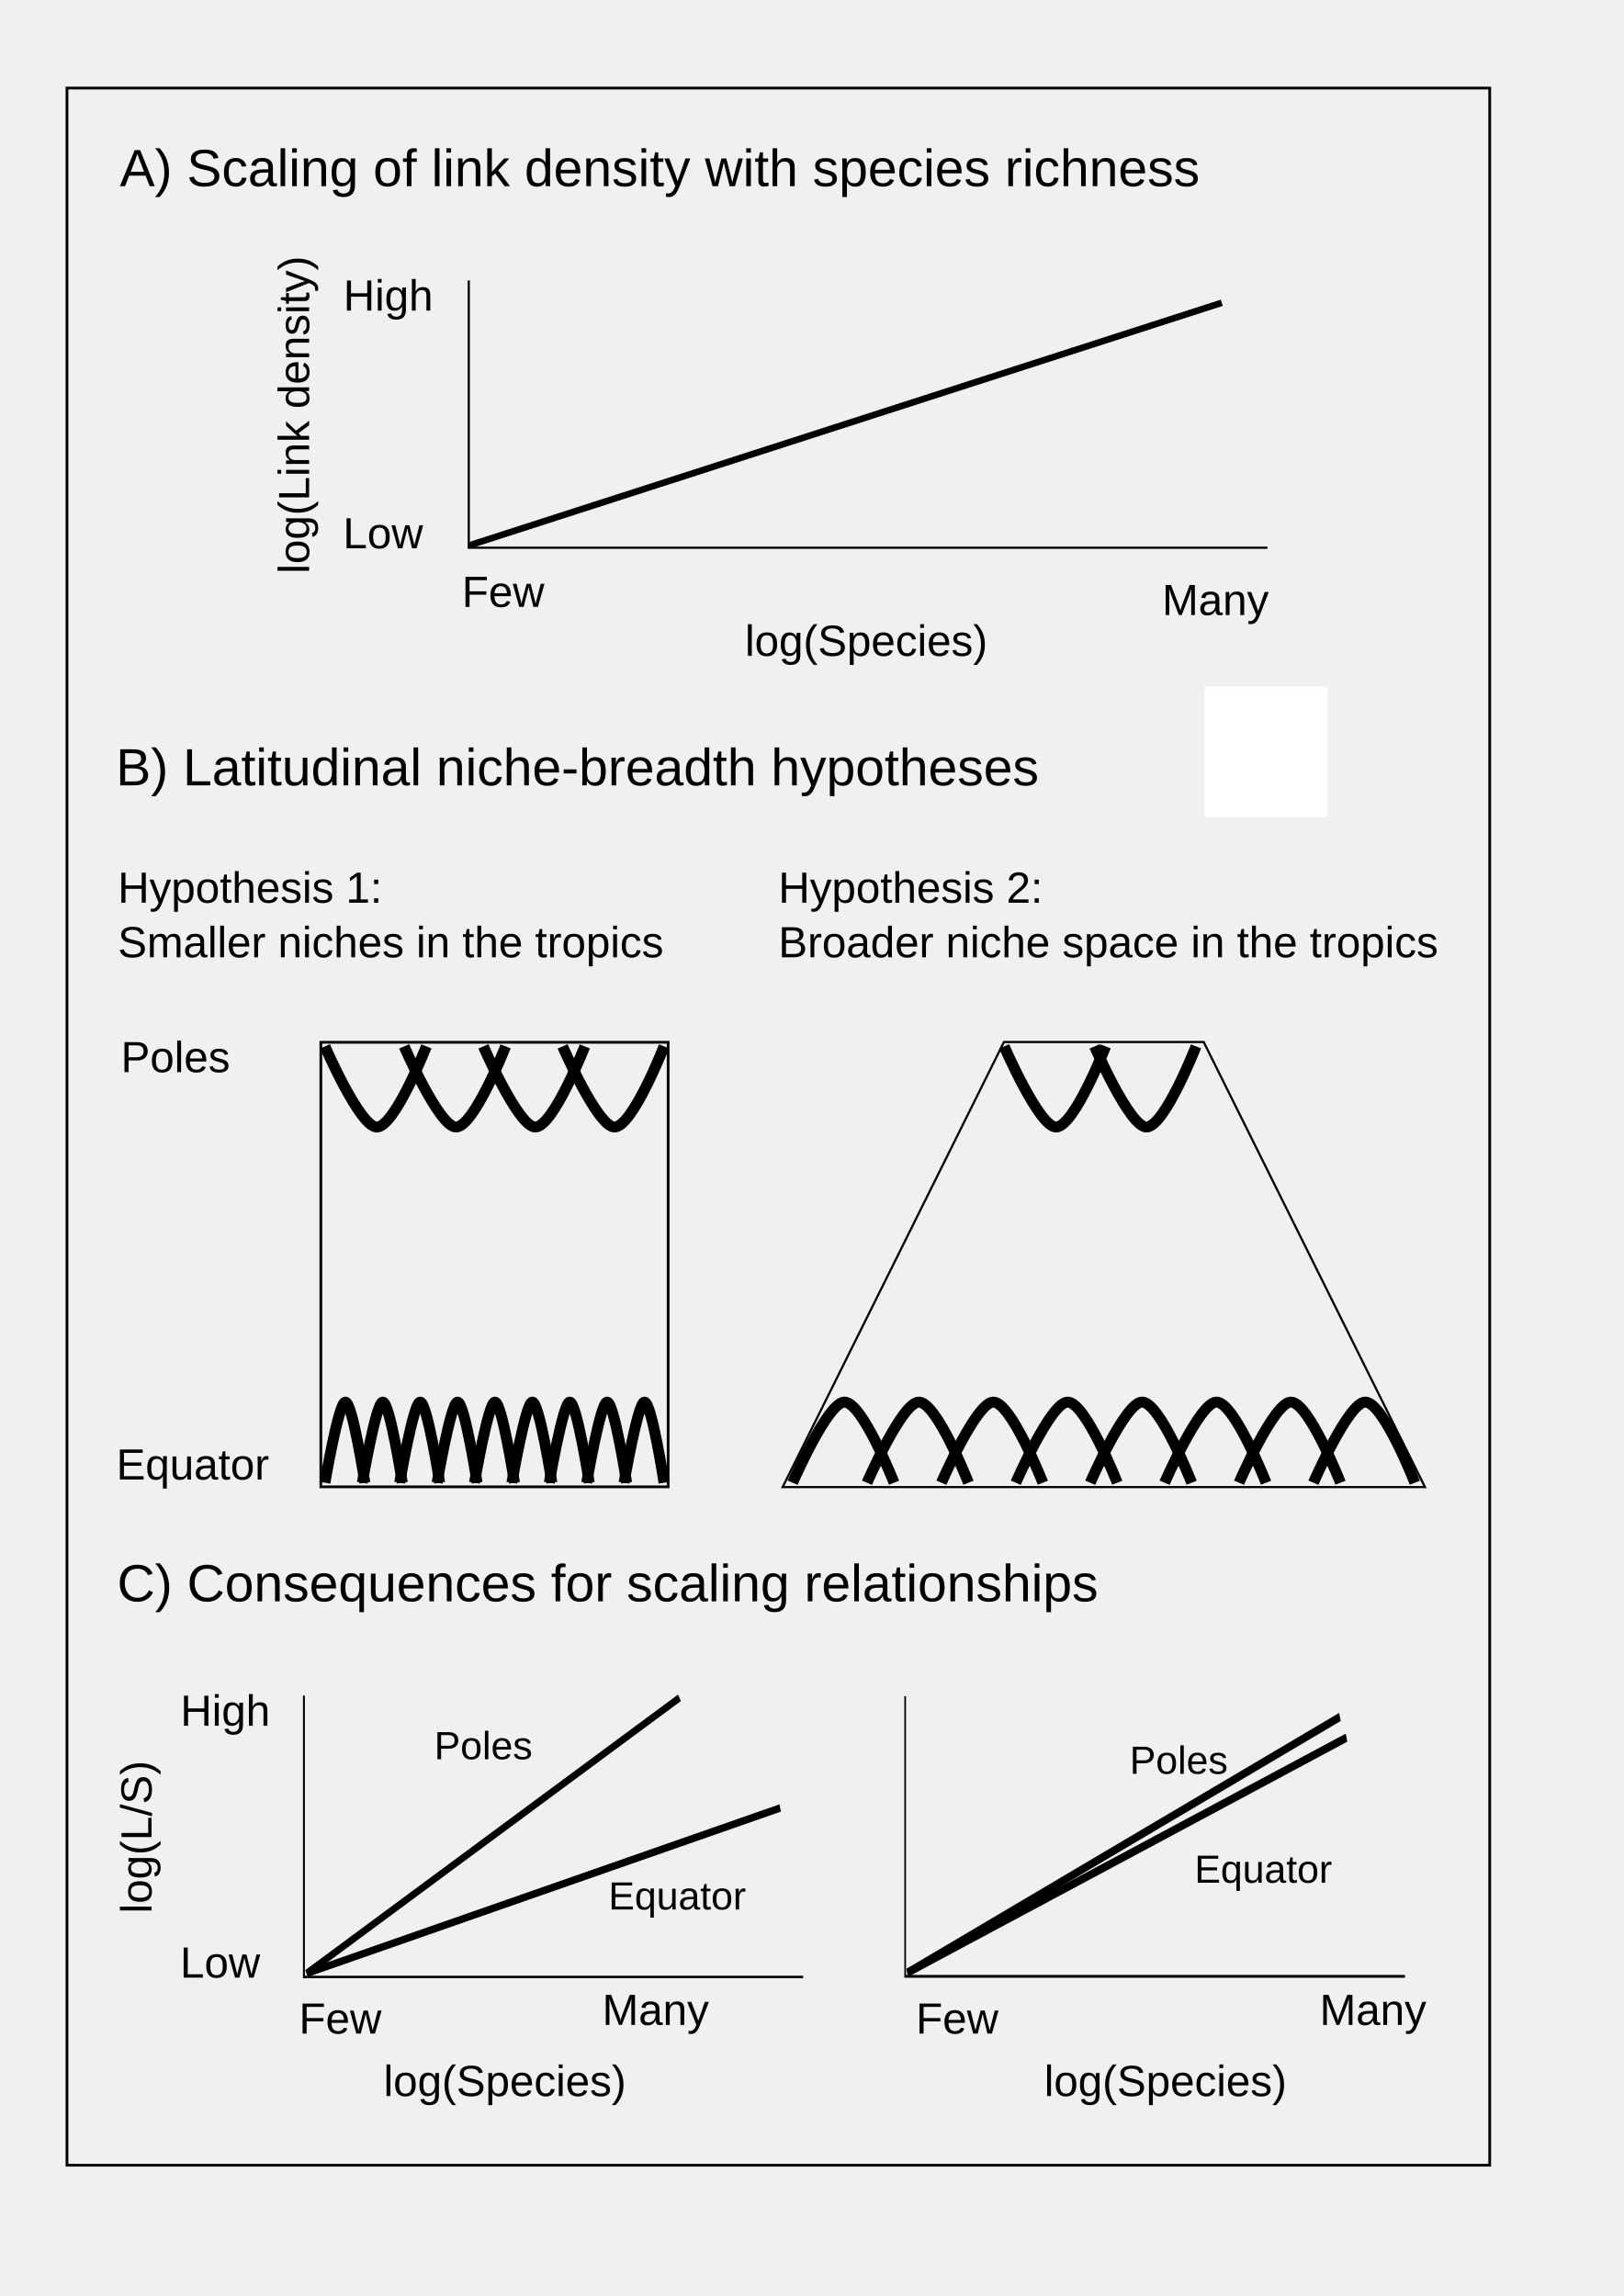
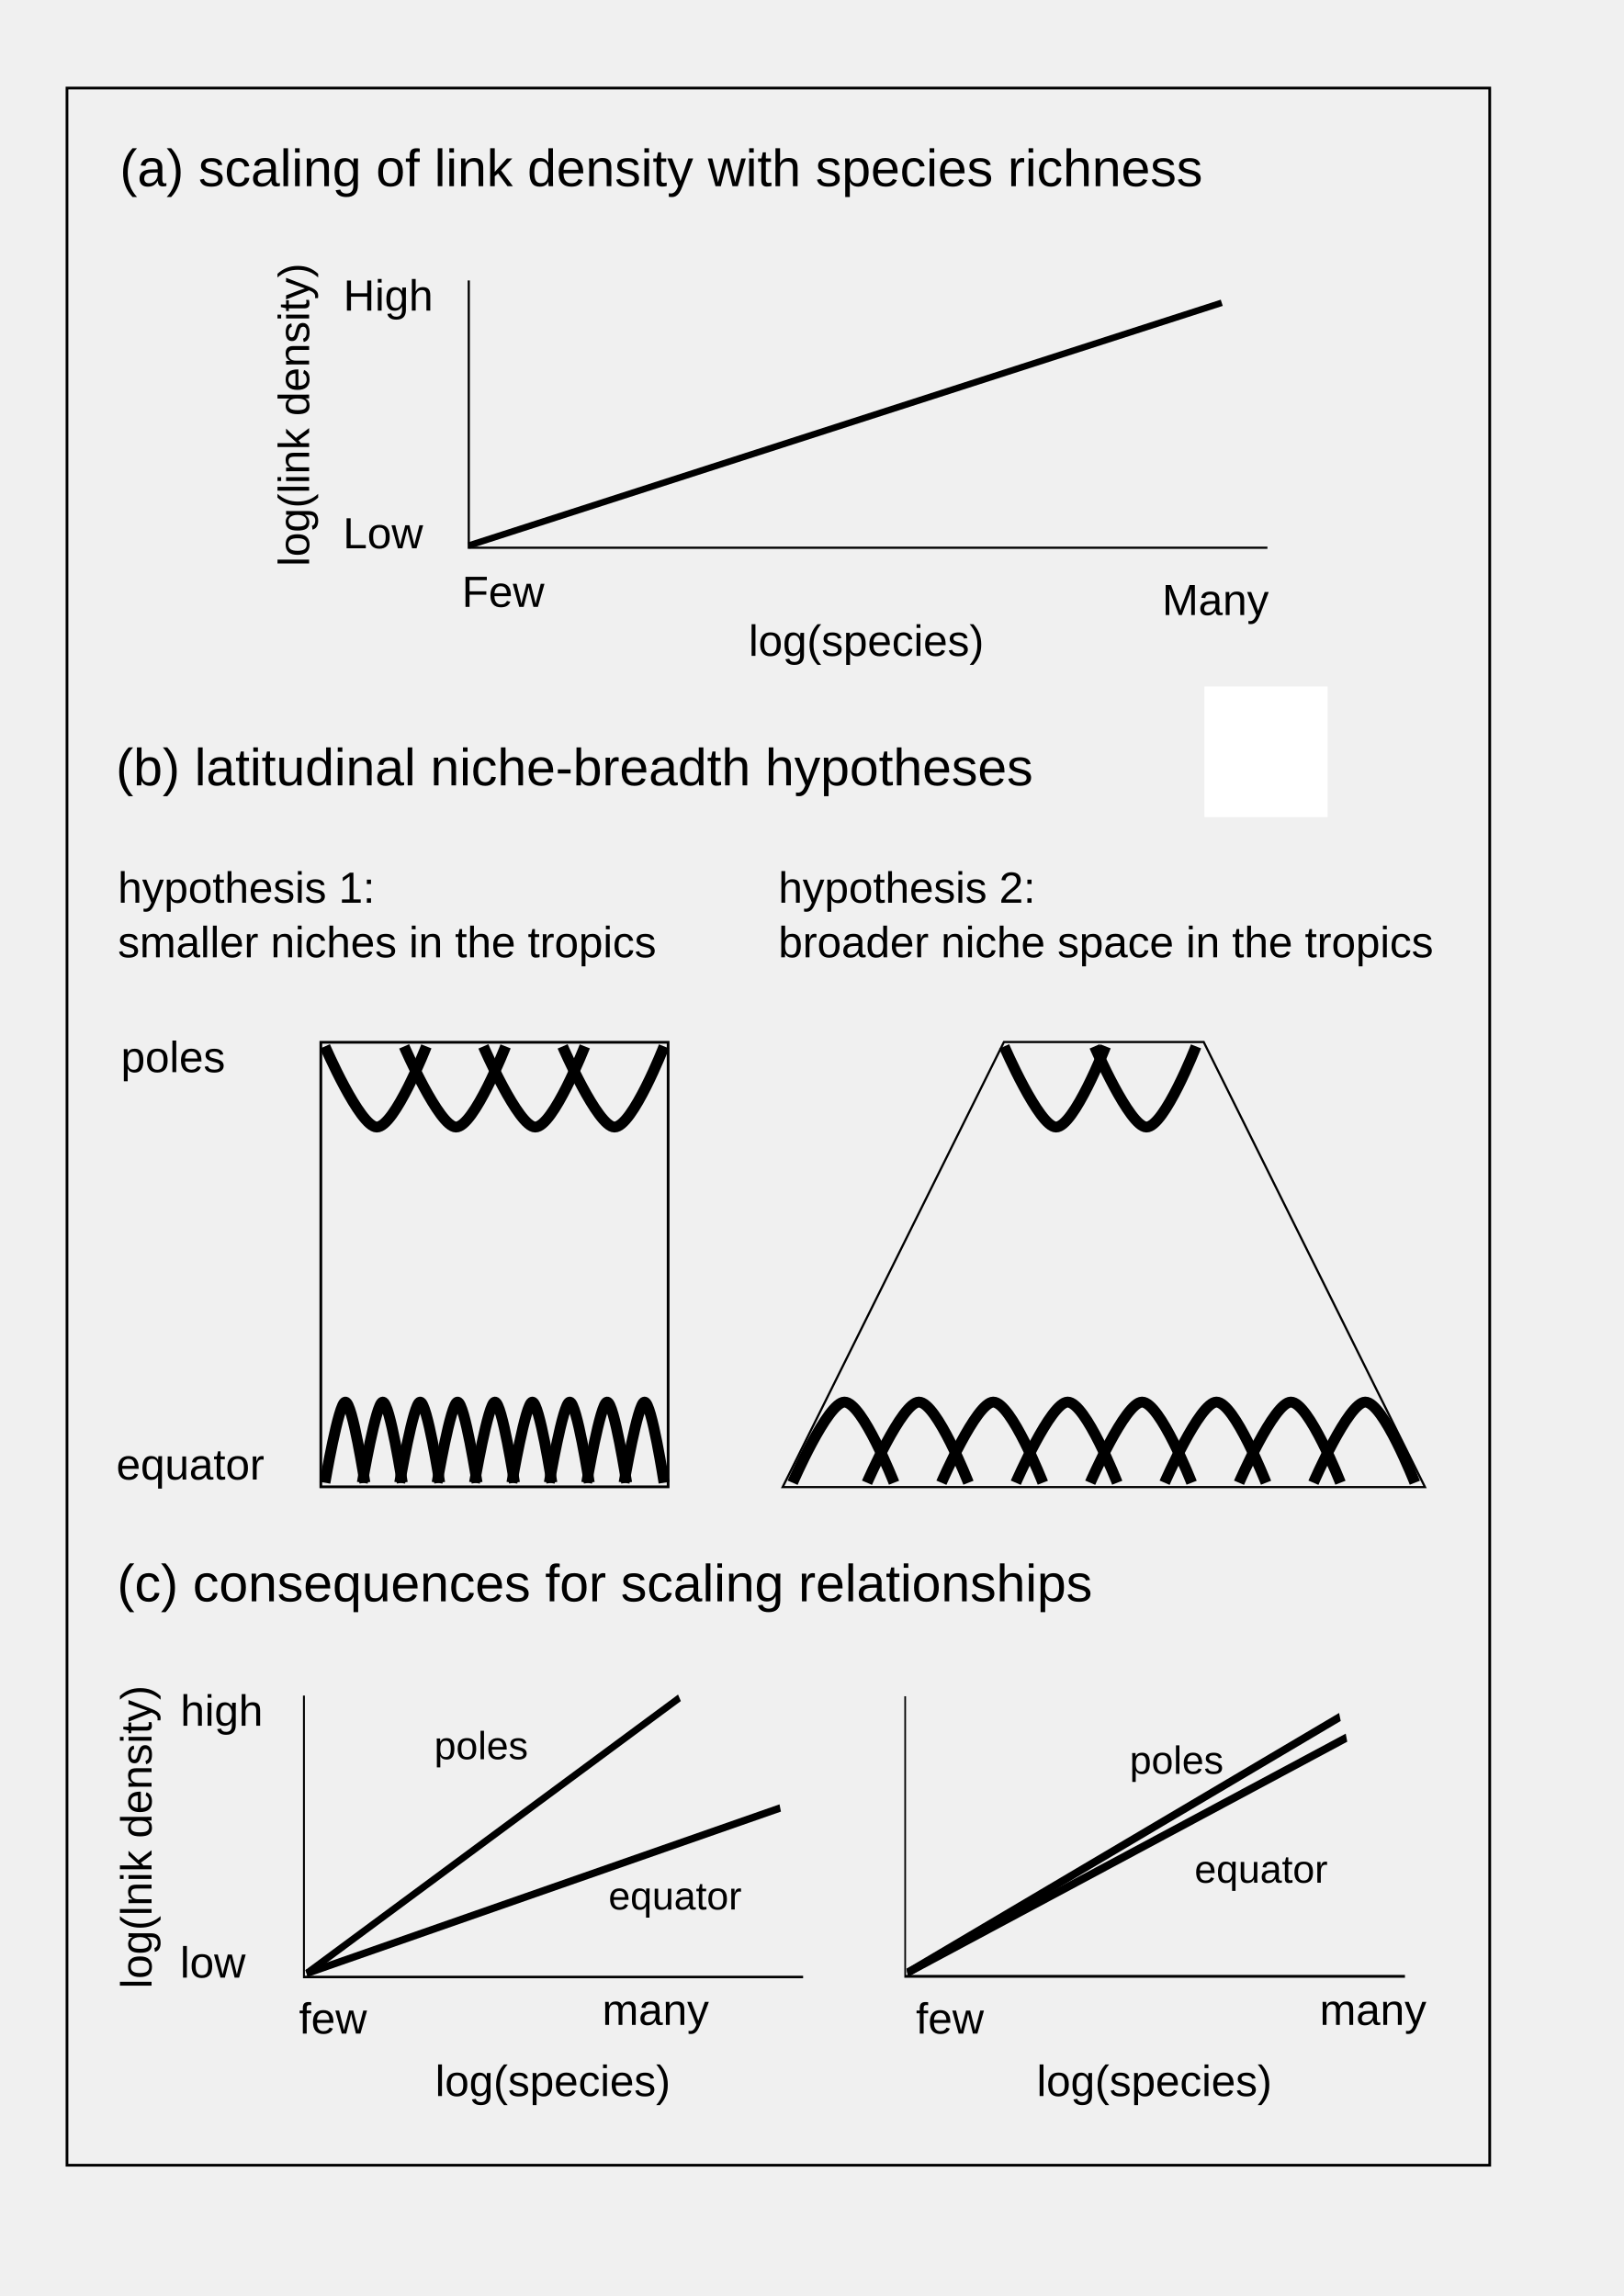
<svg xmlns="http://www.w3.org/2000/svg" width="744.094" height="1052.362" id="svg2" version="1.1">
  <defs id="defs4">
    <marker orient="auto" refY="0.0" refX="0.0" id="Arrow1Send" style="overflow:visible;">
      <path id="path4469" d="M 0.0,0.0 L 5.0,-5.0 L -12.5,0.0 L 5.0,5.0 L 0.0,0.0 z " style="fill-rule:evenodd;stroke:#000000;stroke-width:1.0pt;" transform="scale(0.2) rotate(180) translate(6,0)" />
    </marker>
    <marker orient="auto" refY="0.0" refX="0.0" id="Arrow1Mend" style="overflow:visible;">
      <path id="path4463" d="M 0.0,0.0 L 5.0,-5.0 L -12.5,0.0 L 5.0,5.0 L 0.0,0.0 z " style="fill-rule:evenodd;stroke:#000000;stroke-width:1.0pt;" transform="scale(0.4) rotate(180) translate(10,0)" />
    </marker>
    <marker orient="auto" refY="0" refX="0" id="Arrow1Send-9" style="overflow:visible">
      <path id="path4469-0" d="M 0,0 5,-5 -12.5,0 5,5 0,0 z" style="fill-rule:evenodd;stroke:#000000;stroke-width:1pt" transform="matrix(-0.2,0,0,-0.2,-1.2,0)" />
    </marker>
  </defs>
  <g id="layer1">
    <rect style="fill:none;stroke:#000000;stroke-width:1.25;stroke-miterlimit:4;stroke-opacity:1;stroke-dasharray:none;stroke-dashoffset:0" id="rect2985" width="652" height="952.056" x="30.698" y="40.362" />
    <text xml:space="preserve" style="font-size:40px;font-style:normal;font-variant:normal;font-weight:normal;font-stretch:normal;line-height:125%;letter-spacing:0px;word-spacing:0px;fill:#000000;fill-opacity:1;stroke:none;font-family:Arial;-inkscape-font-specification:Arial" x="53.132" y="359.953" id="text3019">
-       <tspan id="tspan3021" x="53.132" y="359.953" style="font-size:24px">B) Latitudinal niche-breadth hypotheses</tspan>
+       <tspan id="tspan3021" x="53.132" y="359.953" style="font-size:24px">(b) latitudinal niche-breadth hypotheses</tspan>
    </text>
    <text xml:space="preserve" style="font-size:40px;font-style:normal;font-variant:normal;font-weight:normal;font-stretch:normal;line-height:125%;letter-spacing:0px;word-spacing:0px;fill:#000000;fill-opacity:1;stroke:none;font-family:Arial;-inkscape-font-specification:Arial" x="54.925" y="85.327" id="text3191">
-       <tspan id="tspan3193" x="54.925" y="85.327" style="font-size:24px">A) Scaling of link density with species richness</tspan>
+       <tspan id="tspan3193" x="54.925" y="85.327" style="font-size:24px">(a) scaling of link density with species richness</tspan>
    </text>
-     <text xml:space="preserve" style="font-size:40px;font-style:normal;font-variant:normal;font-weight:normal;font-stretch:normal;line-height:125%;letter-spacing:0px;word-spacing:0px;fill:#000000;fill-opacity:1;stroke:none;font-family:Arial;-inkscape-font-specification:Arial" x="341.409" y="300.609" id="text3107-6">
-       <tspan id="tspan3109-1" x="341.409" y="300.609" style="font-size:20px">log(Species)</tspan>
+     <text xml:space="preserve" style="font-size:40px;font-style:normal;font-variant:normal;font-weight:normal;font-stretch:normal;line-height:125%;letter-spacing:0px;word-spacing:0px;fill:#000000;fill-opacity:1;stroke:none;font-family:Arial;-inkscape-font-specification:Arial" x="343.088" y="300.609" id="text3107-6">
+       <tspan id="tspan3109-1" x="343.088" y="300.609" style="font-size:20px">log(species)</tspan>
    </text>
    <text xml:space="preserve" style="font-size:40px;font-style:normal;font-variant:normal;font-weight:normal;font-stretch:normal;line-height:125%;letter-spacing:0px;word-spacing:0px;fill:#000000;fill-opacity:1;stroke:none;font-family:Arial;-inkscape-font-specification:Arial" x="532.552" y="281.898" id="text2999-8">
      <tspan id="tspan3001-2" x="532.552" y="281.898" style="font-size:20px">Many</tspan>
    </text>
    <text xml:space="preserve" style="font-size:40px;font-style:normal;font-variant:normal;font-weight:normal;font-stretch:normal;line-height:125%;letter-spacing:0px;word-spacing:0px;fill:#000000;fill-opacity:1;stroke:none;font-family:Arial;-inkscape-font-specification:Arial" x="211.681" y="278.158" id="text3003-4">
      <tspan id="tspan3005-5" x="211.681" y="278.158" style="font-size:20px">Few</tspan>
    </text>
    <text xml:space="preserve" style="font-size:40px;font-style:normal;font-variant:normal;font-weight:normal;font-stretch:normal;line-height:125%;letter-spacing:0px;word-spacing:0px;fill:#000000;fill-opacity:1;stroke:none;font-family:Arial;-inkscape-font-specification:Arial" x="157.188" y="251.313" id="text3007-1">
      <tspan id="tspan3009-7" x="157.188" y="251.313" style="font-size:20px">Low</tspan>
    </text>
    <text xml:space="preserve" style="font-size:40px;font-style:normal;font-variant:normal;font-weight:normal;font-stretch:normal;line-height:125%;letter-spacing:0px;word-spacing:0px;fill:#000000;fill-opacity:1;stroke:none;font-family:Arial;-inkscape-font-specification:Arial" x="157.344" y="142.357" id="text3011-1">
      <tspan id="tspan3013-1" x="157.344" y="142.357" style="font-size:20px">High</tspan>
    </text>
    <g id="g4662" transform="translate(15.3238,13.45988)">
      <path id="path2995-2" d="m 199.498,115.08 0,122.507 366,0" style="fill:none;stroke:#000000;stroke-width:1px;stroke-linecap:butt;stroke-linejoin:miter;stroke-opacity:1" />
      <path id="path3015-7" d="M 544.568,125.32 199.498,236.588" style="fill:none;stroke:#000000;stroke-width:3;stroke-linecap:butt;stroke-linejoin:miter;stroke-miterlimit:4;stroke-opacity:1;stroke-dasharray:none" />
    </g>
-     <text xml:space="preserve" style="font-size:40px;font-style:normal;font-variant:normal;font-weight:normal;font-stretch:normal;line-height:125%;letter-spacing:0px;word-spacing:0px;fill:#000000;fill-opacity:1;stroke:none;font-family:Arial;-inkscape-font-specification:Arial" x="-262.934" y="141.66" id="text3107-6-3" transform="matrix(0,-1,1,0,0,0)">
-       <tspan id="tspan3109-1-2" x="-262.934" y="141.66" style="font-size:20px">log(Link density)</tspan>
+     <text xml:space="preserve" style="font-size:40px;font-style:normal;font-variant:normal;font-weight:normal;font-stretch:normal;line-height:125%;letter-spacing:0px;word-spacing:0px;fill:#000000;fill-opacity:1;stroke:none;font-family:Arial;-inkscape-font-specification:Arial" x="-259.594" y="141.66" id="text3107-6-3" transform="matrix(0,-1,1,0,0,0)">
+       <tspan id="tspan3109-1-2" x="-259.594" y="141.66" style="font-size:20px">log(link density)</tspan>
    </text>
-     <g id="g5027" transform="translate(-2.487801,-6.471992)">
-       <text id="text2999-8-8" y="934.585" x="278.467" style="font-size:40px;font-style:normal;font-variant:normal;font-weight:normal;font-stretch:normal;line-height:125%;letter-spacing:0px;word-spacing:0px;fill:#000000;fill-opacity:1;stroke:none;font-family:Arial;-inkscape-font-specification:Arial" xml:space="preserve">
-         <tspan style="font-size:20px" y="934.585" x="278.467" id="tspan3001-2-5">Many</tspan>
-       </text>
-       <text id="text3003-4-7" y="938.559" x="139.509" style="font-size:40px;font-style:normal;font-variant:normal;font-weight:normal;font-stretch:normal;line-height:125%;letter-spacing:0px;word-spacing:0px;fill:#000000;fill-opacity:1;stroke:none;font-family:Arial;-inkscape-font-specification:Arial" xml:space="preserve">
-         <tspan style="font-size:20px" y="938.559" x="139.509" id="tspan3005-5-6">Few</tspan>
-       </text>
-       <text id="text3007-1-8" y="912.894" x="85.016" style="font-size:40px;font-style:normal;font-variant:normal;font-weight:normal;font-stretch:normal;line-height:125%;letter-spacing:0px;word-spacing:0px;fill:#000000;fill-opacity:1;stroke:none;font-family:Arial;-inkscape-font-specification:Arial" xml:space="preserve">
-         <tspan style="font-size:20px" y="912.894" x="85.016" id="tspan3009-7-9">Low</tspan>
-       </text>
-       <text id="text3011-1-2" y="797.455" x="85.172" style="font-size:40px;font-style:normal;font-variant:normal;font-weight:normal;font-stretch:normal;line-height:125%;letter-spacing:0px;word-spacing:0px;fill:#000000;fill-opacity:1;stroke:none;font-family:Arial;-inkscape-font-specification:Arial" xml:space="preserve">
-         <tspan style="font-size:20px" y="797.455" x="85.172" id="tspan3013-1-7">High</tspan>
-       </text>
-       <text id="text3107-6-4" y="967.19" x="178.28" style="font-size:40px;font-style:normal;font-variant:normal;font-weight:normal;font-stretch:normal;line-height:125%;letter-spacing:0px;word-spacing:0px;fill:#000000;fill-opacity:1;stroke:none;font-family:Arial;-inkscape-font-specification:Arial" xml:space="preserve">
-         <tspan style="font-size:20px" y="967.19" x="178.28" id="tspan3109-1-3">log(Species)</tspan>
-       </text>
-       <text transform="matrix(0,-1,1,0,0,0)" id="text3107-6-3-1" y="71.939" x="-883.455" style="font-size:40px;font-style:normal;font-variant:normal;font-weight:normal;font-stretch:normal;line-height:125%;letter-spacing:0px;word-spacing:0px;fill:#000000;fill-opacity:1;stroke:none;font-family:Arial;-inkscape-font-specification:Arial" xml:space="preserve">
-         <tspan style="font-size:20px" y="71.939" x="-883.455" id="tspan3109-1-2-2">log(L/S)</tspan>
-       </text>
-       <g transform="matrix(1.235979,0,0,1.629315,-33.30829,-574.3414)" id="g4776">
-         <path style="fill:none;stroke:#000000;stroke-width:0.705px;stroke-linecap:butt;stroke-linejoin:miter;stroke-opacity:1" d="m 141.649,833.467 0,79.162 185.087,0" id="path2995-2-9" />
-         <path style="fill:none;stroke:#000000;stroke-width:2.114;stroke-linecap:butt;stroke-linejoin:miter;stroke-miterlimit:4;stroke-opacity:1;stroke-dasharray:none" d="m 318.252,865.081 -175.602,46.547" id="path3015-7-5" />
-         <path style="fill:none;stroke:#000000;stroke-width:2.114;stroke-linecap:butt;stroke-linejoin:miter;stroke-miterlimit:4;stroke-opacity:1;stroke-dasharray:none" d="M 280.885,834.095 142.649,911.628" id="path3015-7-5-3" />
-       </g>
-       <text id="text3509" y="812.797" x="201.469" style="font-size:40px;font-style:normal;font-variant:normal;font-weight:normal;font-stretch:normal;line-height:125%;letter-spacing:0px;word-spacing:0px;fill:#000000;fill-opacity:1;stroke:none;font-family:Arial;-inkscape-font-specification:Arial" xml:space="preserve">
-         <tspan style="font-size:18px" y="812.797" x="201.469" id="tspan3511">Poles</tspan>
-       </text>
-       <text id="text3509-4" y="881.683" x="281.321" style="font-size:40px;font-style:normal;font-variant:normal;font-weight:normal;font-stretch:normal;line-height:125%;letter-spacing:0px;word-spacing:0px;fill:#000000;fill-opacity:1;stroke:none;font-family:Arial;-inkscape-font-specification:Arial" xml:space="preserve">
-         <tspan style="font-size:18px" y="881.683" x="281.321" id="tspan3511-1">Equator</tspan>
-       </text>
-       <text id="text2999-8-8-4" y="934.585" x="607.249" style="font-size:40px;font-style:normal;font-variant:normal;font-weight:normal;font-stretch:normal;line-height:125%;letter-spacing:0px;word-spacing:0px;fill:#000000;fill-opacity:1;stroke:none;font-family:Arial;-inkscape-font-specification:Arial" xml:space="preserve">
-         <tspan style="font-size:20px" y="934.585" x="607.249" id="tspan3001-2-5-2">Many</tspan>
-       </text>
-       <text id="text3003-4-7-7" y="938.559" x="422.237" style="font-size:40px;font-style:normal;font-variant:normal;font-weight:normal;font-stretch:normal;line-height:125%;letter-spacing:0px;word-spacing:0px;fill:#000000;fill-opacity:1;stroke:none;font-family:Arial;-inkscape-font-specification:Arial" xml:space="preserve">
-         <tspan style="font-size:20px" y="938.559" x="422.237" id="tspan3005-5-6-7">Few</tspan>
-       </text>
-       <text id="text3107-6-4-0" y="967.19" x="481.006" style="font-size:40px;font-style:normal;font-variant:normal;font-weight:normal;font-stretch:normal;line-height:125%;letter-spacing:0px;word-spacing:0px;fill:#000000;fill-opacity:1;stroke:none;font-family:Arial;-inkscape-font-specification:Arial" xml:space="preserve">
-         <tspan style="font-size:20px" y="967.19" x="481.006" id="tspan3109-1-3-2">log(Species)</tspan>
-       </text>
-       <text id="text3509-2" y="819.478" x="520.164" style="font-size:40px;font-style:normal;font-variant:normal;font-weight:normal;font-stretch:normal;line-height:125%;letter-spacing:0px;word-spacing:0px;fill:#000000;fill-opacity:1;stroke:none;font-family:Arial;-inkscape-font-specification:Arial" xml:space="preserve">
-         <tspan style="font-size:18px" y="819.478" x="520.164" id="tspan3511-4">Poles</tspan>
-       </text>
-       <text id="text3509-4-8" y="869.42" x="549.884" style="font-size:40px;font-style:normal;font-variant:normal;font-weight:normal;font-stretch:normal;line-height:125%;letter-spacing:0px;word-spacing:0px;fill:#000000;fill-opacity:1;stroke:none;font-family:Arial;-inkscape-font-specification:Arial" xml:space="preserve">
-         <tspan style="font-size:18px" y="869.42" x="549.884" id="tspan3511-1-6">Equator</tspan>
-       </text>
-       <g transform="matrix(0.9655752,0,0,1.621723,14.34891,-567.7128)" id="g4823">
-         <path style="fill:none;stroke:#000000;stroke-width:0.799px;stroke-linecap:butt;stroke-linejoin:miter;stroke-opacity:1" d="m 417.319,833.467 0,79.162 237.2,0" id="path2995-2-9-6" />
-         <path style="fill:none;stroke:#000000;stroke-width:2.397;stroke-linecap:butt;stroke-linejoin:miter;stroke-miterlimit:4;stroke-opacity:1;stroke-dasharray:none" d="M 623.645,839.321 418.319,911.628" id="path3015-7-5-3-0" />
-         <path style="fill:none;stroke:#000000;stroke-width:2.397;stroke-linecap:butt;stroke-linejoin:miter;stroke-miterlimit:4;stroke-opacity:1;stroke-dasharray:none" d="m 626.77,845.176 -208.451,66.453" id="path3015-7-0" />
-       </g>
+     <text xml:space="preserve" style="font-size:40px;font-style:normal;font-variant:normal;font-weight:normal;font-stretch:normal;line-height:125%;letter-spacing:0px;word-spacing:0px;fill:#000000;fill-opacity:1;stroke:none;font-family:Arial;-inkscape-font-specification:Arial" x="275.979" y="928.113" id="text2999-8-8">
+       <tspan id="tspan3001-2-5" x="275.979" y="928.113" style="font-size:20px">many</tspan>
+     </text>
+     <text xml:space="preserve" style="font-size:40px;font-style:normal;font-variant:normal;font-weight:normal;font-stretch:normal;line-height:125%;letter-spacing:0px;word-spacing:0px;fill:#000000;fill-opacity:1;stroke:none;font-family:Arial;-inkscape-font-specification:Arial" x="137.021" y="932.087" id="text3003-4-7">
+       <tspan id="tspan3005-5-6" x="137.021" y="932.087" style="font-size:20px">few</tspan>
+     </text>
+     <text xml:space="preserve" style="font-size:40px;font-style:normal;font-variant:normal;font-weight:normal;font-stretch:normal;line-height:125%;letter-spacing:0px;word-spacing:0px;fill:#000000;fill-opacity:1;stroke:none;font-family:Arial;-inkscape-font-specification:Arial" x="82.528" y="906.422" id="text3007-1-8">
+       <tspan id="tspan3009-7-9" x="82.528" y="906.422" style="font-size:20px">low</tspan>
+     </text>
+     <text xml:space="preserve" style="font-size:40px;font-style:normal;font-variant:normal;font-weight:normal;font-stretch:normal;line-height:125%;letter-spacing:0px;word-spacing:0px;fill:#000000;fill-opacity:1;stroke:none;font-family:Arial;-inkscape-font-specification:Arial" x="82.684" y="790.983" id="text3011-1-2">
+       <tspan id="tspan3013-1-7" x="82.684" y="790.983" style="font-size:20px">high</tspan>
+     </text>
+     <text xml:space="preserve" style="font-size:40px;font-style:normal;font-variant:normal;font-weight:normal;font-stretch:normal;line-height:125%;letter-spacing:0px;word-spacing:0px;fill:#000000;fill-opacity:1;stroke:none;font-family:Arial;-inkscape-font-specification:Arial" x="199.428" y="960.718" id="text3107-6-4">
+       <tspan id="tspan3109-1-3" x="199.428" y="960.718" style="font-size:20px">log(species)</tspan>
+     </text>
+     <text xml:space="preserve" style="font-size:40px;font-style:normal;font-variant:normal;font-weight:normal;font-stretch:normal;line-height:125%;letter-spacing:0px;word-spacing:0px;fill:#000000;fill-opacity:1;stroke:none;font-family:Arial;-inkscape-font-specification:Arial" x="-911.456" y="69.451" id="text3107-6-3-1" transform="matrix(0,-1,1,0,0,0)">
+       <tspan id="tspan3109-1-2-2" x="-911.456" y="69.451" style="font-size:20px">log(lnik density)</tspan>
+     </text>
+     <g id="g4776" transform="matrix(1.235979,0,0,1.629315,-35.79609,-580.8134)">
+       <path id="path2995-2-9" d="m 141.649,833.467 0,79.162 185.087,0" style="fill:none;stroke:#000000;stroke-width:0.705px;stroke-linecap:butt;stroke-linejoin:miter;stroke-opacity:1" />
+       <path id="path3015-7-5" d="m 318.252,865.081 -175.602,46.547" style="fill:none;stroke:#000000;stroke-width:2.114;stroke-linecap:butt;stroke-linejoin:miter;stroke-miterlimit:4;stroke-opacity:1;stroke-dasharray:none" />
+       <path id="path3015-7-5-3" d="M 280.885,834.095 142.649,911.628" style="fill:none;stroke:#000000;stroke-width:2.114;stroke-linecap:butt;stroke-linejoin:miter;stroke-miterlimit:4;stroke-opacity:1;stroke-dasharray:none" />
+     </g>
+     <text xml:space="preserve" style="font-size:40px;font-style:normal;font-variant:normal;font-weight:normal;font-stretch:normal;line-height:125%;letter-spacing:0px;word-spacing:0px;fill:#000000;fill-opacity:1;stroke:none;font-family:Arial;-inkscape-font-specification:Arial" x="198.981" y="806.325" id="text3509">
+       <tspan id="tspan3511" x="198.981" y="806.325" style="font-size:18px">poles</tspan>
+     </text>
+     <text xml:space="preserve" style="font-size:40px;font-style:normal;font-variant:normal;font-weight:normal;font-stretch:normal;line-height:125%;letter-spacing:0px;word-spacing:0px;fill:#000000;fill-opacity:1;stroke:none;font-family:Arial;-inkscape-font-specification:Arial" x="278.833" y="875.211" id="text3509-4">
+       <tspan id="tspan3511-1" x="278.833" y="875.211" style="font-size:18px">equator</tspan>
+     </text>
+     <text xml:space="preserve" style="font-size:40px;font-style:normal;font-variant:normal;font-weight:normal;font-stretch:normal;line-height:125%;letter-spacing:0px;word-spacing:0px;fill:#000000;fill-opacity:1;stroke:none;font-family:Arial;-inkscape-font-specification:Arial" x="604.762" y="928.113" id="text2999-8-8-4">
+       <tspan id="tspan3001-2-5-2" x="604.762" y="928.113" style="font-size:20px">many</tspan>
+     </text>
+     <text xml:space="preserve" style="font-size:40px;font-style:normal;font-variant:normal;font-weight:normal;font-stretch:normal;line-height:125%;letter-spacing:0px;word-spacing:0px;fill:#000000;fill-opacity:1;stroke:none;font-family:Arial;-inkscape-font-specification:Arial" x="419.749" y="932.087" id="text3003-4-7-7">
+       <tspan id="tspan3005-5-6-7" x="419.749" y="932.087" style="font-size:20px">few</tspan>
+     </text>
+     <text xml:space="preserve" style="font-size:40px;font-style:normal;font-variant:normal;font-weight:normal;font-stretch:normal;line-height:125%;letter-spacing:0px;word-spacing:0px;fill:#000000;fill-opacity:1;stroke:none;font-family:Arial;-inkscape-font-specification:Arial" x="475.081" y="960.718" id="text3107-6-4-0">
+       <tspan id="tspan3109-1-3-2" x="475.081" y="960.718" style="font-size:20px">log(species)</tspan>
+     </text>
+     <text xml:space="preserve" style="font-size:40px;font-style:normal;font-variant:normal;font-weight:normal;font-stretch:normal;line-height:125%;letter-spacing:0px;word-spacing:0px;fill:#000000;fill-opacity:1;stroke:none;font-family:Arial;-inkscape-font-specification:Arial" x="517.676" y="813.006" id="text3509-2">
+       <tspan id="tspan3511-4" x="517.676" y="813.006" style="font-size:18px">poles</tspan>
+     </text>
+     <text xml:space="preserve" style="font-size:40px;font-style:normal;font-variant:normal;font-weight:normal;font-stretch:normal;line-height:125%;letter-spacing:0px;word-spacing:0px;fill:#000000;fill-opacity:1;stroke:none;font-family:Arial;-inkscape-font-specification:Arial" x="547.397" y="862.948" id="text3509-4-8">
+       <tspan id="tspan3511-1-6" x="547.397" y="862.948" style="font-size:18px">equator</tspan>
+     </text>
+     <g id="g4823" transform="matrix(0.9655752,0,0,1.621723,11.86111,-574.1848)">
+       <path id="path2995-2-9-6" d="m 417.319,833.467 0,79.162 237.2,0" style="fill:none;stroke:#000000;stroke-width:0.799px;stroke-linecap:butt;stroke-linejoin:miter;stroke-opacity:1" />
+       <path id="path3015-7-5-3-0" d="M 623.645,839.321 418.319,911.628" style="fill:none;stroke:#000000;stroke-width:2.397;stroke-linecap:butt;stroke-linejoin:miter;stroke-miterlimit:4;stroke-opacity:1;stroke-dasharray:none" />
+       <path id="path3015-7-0" d="m 626.77,845.176 -208.451,66.453" style="fill:none;stroke:#000000;stroke-width:2.397;stroke-linecap:butt;stroke-linejoin:miter;stroke-miterlimit:4;stroke-opacity:1;stroke-dasharray:none" />
    </g>
    <g id="g3312" transform="translate(0,-236.0883)">
      <text id="text3023" y="649.843" x="53.992" style="font-size:40px;font-style:normal;font-variant:normal;font-weight:normal;font-stretch:normal;line-height:125%;letter-spacing:0px;word-spacing:0px;fill:#000000;fill-opacity:1;stroke:none;font-family:Arial;-inkscape-font-specification:Arial" xml:space="preserve">
-         <tspan style="font-size:20px" y="649.843" x="53.992" id="tspan3025">Hypothesis 1:</tspan>
-         <tspan style="font-size:20px" id="tspan3027" y="674.843" x="53.992">Smaller niches in the tropics</tspan>
+         <tspan style="font-size:20px" y="649.843" x="53.992" id="tspan3025">hypothesis 1:</tspan>
+         <tspan style="font-size:20px" id="tspan3027" y="674.843" x="53.992">smaller niches in the tropics</tspan>
      </text>
      <text id="text3029" y="649.843" x="356.7" style="font-size:40px;font-style:normal;font-variant:normal;font-weight:normal;font-stretch:normal;line-height:125%;letter-spacing:0px;word-spacing:0px;fill:#000000;fill-opacity:1;stroke:none;font-family:Arial;-inkscape-font-specification:Arial" xml:space="preserve">
-         <tspan style="font-size:20px" y="649.843" x="356.7" id="tspan3031">Hypothesis 2:</tspan>
-         <tspan style="font-size:20px" id="tspan3033" y="674.843" x="356.7">Broader niche space in the tropics</tspan>
+         <tspan style="font-size:20px" y="649.843" x="356.7" id="tspan3031">hypothesis 2:</tspan>
+         <tspan style="font-size:20px" id="tspan3033" y="674.843" x="356.7">broader niche space in the tropics</tspan>
      </text>
    </g>
    <g id="g3320" transform="translate(0,74.43791)">
      <g transform="translate(-16.3491,9.480728)" id="g4512">
        <text xml:space="preserve" style="font-size:40px;font-style:normal;font-variant:normal;font-weight:normal;font-stretch:normal;line-height:125%;letter-spacing:0px;word-spacing:0px;fill:#000000;fill-opacity:1;stroke:none;font-family:Arial;-inkscape-font-specification:Arial" x="69.657" y="594.212" id="text3003-1">
-           <tspan id="tspan3005-7" x="69.657" y="594.212" style="font-size:20px">Equator</tspan>
+           <tspan id="tspan3005-7" x="69.657" y="594.212" style="font-size:20px">equator</tspan>
        </text>
        <text xml:space="preserve" style="font-size:40px;font-style:normal;font-variant:normal;font-weight:normal;font-stretch:normal;line-height:125%;letter-spacing:0px;word-spacing:0px;fill:#000000;fill-opacity:1;stroke:none;font-family:Arial;-inkscape-font-specification:Arial" x="71.758" y="407.503" id="text2999-4">
-           <tspan id="tspan3001-0" x="71.758" y="407.503" style="font-size:20px">Poles</tspan>
+           <tspan id="tspan3001-0" x="71.758" y="407.503" style="font-size:20px">poles</tspan>
        </text>
        <g id="g4432" transform="translate(0,-3.9718)">
          <rect y="397.783" x="163.38" height="203.75" width="159.155" id="rect3035" style="fill:none;stroke:#000000;stroke-width:1.25;stroke-miterlimit:4;stroke-opacity:1;stroke-dasharray:none;stroke-dashoffset:0" />
          <path id="path3309" d="m 201.564,399.658 c 0,0 15.983,36.907 23.745,36.968 8.25,0.066 22.734,-36.968 22.734,-36.968" style="fill:none;stroke:#000000;stroke-width:5;stroke-linecap:butt;stroke-linejoin:miter;stroke-miterlimit:4;stroke-opacity:1;stroke-dasharray:none" />
          <path id="path3309-1" d="m 237.873,399.658 c 0,0 15.983,36.907 23.745,36.968 8.25,0.066 22.734,-36.968 22.734,-36.968" style="fill:none;stroke:#000000;stroke-width:5;stroke-linecap:butt;stroke-linejoin:miter;stroke-miterlimit:4;stroke-opacity:1;stroke-dasharray:none" />
          <path id="path3309-7" d="m 274.181,399.658 c 0,0 15.983,36.907 23.745,36.968 8.25,0.066 22.734,-36.968 22.734,-36.968" style="fill:none;stroke:#000000;stroke-width:5;stroke-linecap:butt;stroke-linejoin:miter;stroke-miterlimit:4;stroke-opacity:1;stroke-dasharray:none" />
          <path id="path3309-4" d="m 165.255,399.658 c 0,0 15.983,36.907 23.745,36.968 8.25,0.066 22.734,-36.968 22.734,-36.968" style="fill:none;stroke:#000000;stroke-width:5;stroke-linecap:butt;stroke-linejoin:miter;stroke-miterlimit:4;stroke-opacity:1;stroke-dasharray:none" />
          <path id="path3309-4-0" d="m 165.255,599.658 c 0,0 6.296,-36.907 9.354,-36.968 3.25,-0.066 8.956,36.968 8.956,36.968" style="fill:none;stroke:#000000;stroke-width:5;stroke-linecap:butt;stroke-linejoin:miter;stroke-miterlimit:4;stroke-opacity:1;stroke-dasharray:none" />
          <path id="path3309-4-0-9" d="m 182.392,599.658 c 0,0 6.296,-36.907 9.354,-36.968 3.25,-0.066 8.956,36.968 8.956,36.968" style="fill:none;stroke:#000000;stroke-width:5;stroke-linecap:butt;stroke-linejoin:miter;stroke-miterlimit:4;stroke-opacity:1;stroke-dasharray:none" />
          <path id="path3309-4-0-4" d="m 216.666,599.658 c 0,0 6.296,-36.907 9.354,-36.968 3.25,-0.066 8.956,36.968 8.956,36.968" style="fill:none;stroke:#000000;stroke-width:5;stroke-linecap:butt;stroke-linejoin:miter;stroke-miterlimit:4;stroke-opacity:1;stroke-dasharray:none" />
          <path id="path3309-4-0-8" d="m 250.94,599.658 c 0,0 6.296,-36.907 9.354,-36.968 3.25,-0.066 8.956,36.968 8.956,36.968" style="fill:none;stroke:#000000;stroke-width:5;stroke-linecap:butt;stroke-linejoin:miter;stroke-miterlimit:4;stroke-opacity:1;stroke-dasharray:none" />
          <path id="path3309-4-0-82" d="m 268.077,599.658 c 0,0 6.296,-36.907 9.354,-36.968 3.25,-0.066 8.956,36.968 8.956,36.968" style="fill:none;stroke:#000000;stroke-width:5;stroke-linecap:butt;stroke-linejoin:miter;stroke-miterlimit:4;stroke-opacity:1;stroke-dasharray:none" />
          <path id="path3309-4-0-45" d="m 285.213,599.658 c 0,0 6.296,-36.907 9.354,-36.968 3.25,-0.066 8.956,36.968 8.956,36.968" style="fill:none;stroke:#000000;stroke-width:5;stroke-linecap:butt;stroke-linejoin:miter;stroke-miterlimit:4;stroke-opacity:1;stroke-dasharray:none" />
          <path id="path3309-4-0-5" d="m 302.35,599.658 c 0,0 6.296,-36.907 9.354,-36.968 3.25,-0.066 8.956,36.968 8.956,36.968" style="fill:none;stroke:#000000;stroke-width:5;stroke-linecap:butt;stroke-linejoin:miter;stroke-miterlimit:4;stroke-opacity:1;stroke-dasharray:none" />
          <path id="path3309-4-0-8-1" d="m 233.803,599.658 c 0,0 6.296,-36.907 9.354,-36.968 3.25,-0.066 8.956,36.968 8.956,36.968" style="fill:none;stroke:#000000;stroke-width:5;stroke-linecap:butt;stroke-linejoin:miter;stroke-miterlimit:4;stroke-opacity:1;stroke-dasharray:none" />
          <path id="path3309-4-0-8-7" d="m 199.529,599.658 c 0,0 6.296,-36.907 9.354,-36.968 3.25,-0.066 8.956,36.968 8.956,36.968" style="fill:none;stroke:#000000;stroke-width:5;stroke-linecap:butt;stroke-linejoin:miter;stroke-miterlimit:4;stroke-opacity:1;stroke-dasharray:none" />
        </g>
      </g>
      <g transform="translate(-10.34911,9.480728)" id="g4533">
        <g id="g4419">
          <path id="path4282" d="m 369.014,597.686 101.408,-204 91.549,0 101.408,204 z" style="fill:none;stroke:#000000;stroke-width:1px;stroke-linecap:butt;stroke-linejoin:miter;stroke-opacity:1" />
          <path id="path3309-7-4" d="m 470.535,395.686 c 0,0 15.983,36.907 23.745,36.968 8.25,0.066 22.734,-36.968 22.734,-36.968" style="fill:none;stroke:#000000;stroke-width:5;stroke-linecap:butt;stroke-linejoin:miter;stroke-miterlimit:4;stroke-opacity:1;stroke-dasharray:none" />
          <path id="path3309-7-2" d="m 511.972,395.686 c 0,0 15.983,36.907 23.745,36.968 8.25,0.066 22.734,-36.968 22.734,-36.968" style="fill:none;stroke:#000000;stroke-width:5;stroke-linecap:butt;stroke-linejoin:miter;stroke-miterlimit:4;stroke-opacity:1;stroke-dasharray:none" />
          <path id="path3309-7-2-3" d="m 373.577,595.686 c 0,0 15.983,-36.907 23.745,-36.968 8.25,-0.066 22.734,36.968 22.734,36.968" style="fill:none;stroke:#000000;stroke-width:5;stroke-linecap:butt;stroke-linejoin:miter;stroke-miterlimit:4;stroke-opacity:1;stroke-dasharray:none" />
          <path id="path3309-7-2-3-2" d="m 407.674,595.686 c 0,0 15.983,-36.907 23.745,-36.968 8.25,-0.066 22.734,36.968 22.734,36.968" style="fill:none;stroke:#000000;stroke-width:5;stroke-linecap:butt;stroke-linejoin:miter;stroke-miterlimit:4;stroke-opacity:1;stroke-dasharray:none" />
          <path id="path3309-7-2-3-1" d="m 441.771,595.686 c 0,0 15.983,-36.907 23.745,-36.968 8.25,-0.066 22.734,36.968 22.734,36.968" style="fill:none;stroke:#000000;stroke-width:5;stroke-linecap:butt;stroke-linejoin:miter;stroke-miterlimit:4;stroke-opacity:1;stroke-dasharray:none" />
          <path id="path3309-7-2-3-6" d="m 475.867,595.686 c 0,0 15.983,-36.907 23.745,-36.968 8.25,-0.066 22.734,36.968 22.734,36.968" style="fill:none;stroke:#000000;stroke-width:5;stroke-linecap:butt;stroke-linejoin:miter;stroke-miterlimit:4;stroke-opacity:1;stroke-dasharray:none" />
          <path id="path3309-7-2-3-8" d="m 509.964,595.686 c 0,0 15.983,-36.907 23.745,-36.968 8.25,-0.066 22.734,36.968 22.734,36.968" style="fill:none;stroke:#000000;stroke-width:5;stroke-linecap:butt;stroke-linejoin:miter;stroke-miterlimit:4;stroke-opacity:1;stroke-dasharray:none" />
          <path id="path3309-7-2-3-5" d="m 544.06,595.686 c 0,0 15.983,-36.907 23.745,-36.968 8.25,-0.066 22.734,36.968 22.734,36.968" style="fill:none;stroke:#000000;stroke-width:5;stroke-linecap:butt;stroke-linejoin:miter;stroke-miterlimit:4;stroke-opacity:1;stroke-dasharray:none" />
          <path id="path3309-7-2-3-7" d="m 578.157,595.686 c 0,0 15.983,-36.907 23.745,-36.968 8.25,-0.066 22.734,36.968 22.734,36.968" style="fill:none;stroke:#000000;stroke-width:5;stroke-linecap:butt;stroke-linejoin:miter;stroke-miterlimit:4;stroke-opacity:1;stroke-dasharray:none" />
          <path id="path3309-7-2-3-61" d="m 612.254,595.686 c 0,0 15.983,-36.907 23.745,-36.968 8.25,-0.066 22.734,36.968 22.734,36.968" style="fill:none;stroke:#000000;stroke-width:5;stroke-linecap:butt;stroke-linejoin:miter;stroke-miterlimit:4;stroke-opacity:1;stroke-dasharray:none" />
        </g>
      </g>
    </g>
    <text xml:space="preserve" style="font-size:40px;font-style:normal;font-variant:normal;font-weight:normal;font-stretch:normal;line-height:125%;letter-spacing:0px;word-spacing:0px;fill:#000000;fill-opacity:1;stroke:none;font-family:Arial;-inkscape-font-specification:Arial" x="53.695" y="733.953" id="text3019-2">
-       <tspan id="tspan3021-7" x="53.695" y="733.953" style="font-size:24px">C) Consequences for scaling relationships</tspan>
+       <tspan id="tspan3021-7" x="53.695" y="733.953" style="font-size:24px">(c) consequences for scaling relationships</tspan>
    </text>
    <rect style="fill:#ffffff;fill-opacity:1;stroke:#ffffff;stroke-width:3;stroke-miterlimit:4;stroke-opacity:1;stroke-dasharray:none;stroke-dashoffset:0" id="rect3275" width="53.448" height="56.897" x="553.448" y="316.155" />
  </g>
</svg>
